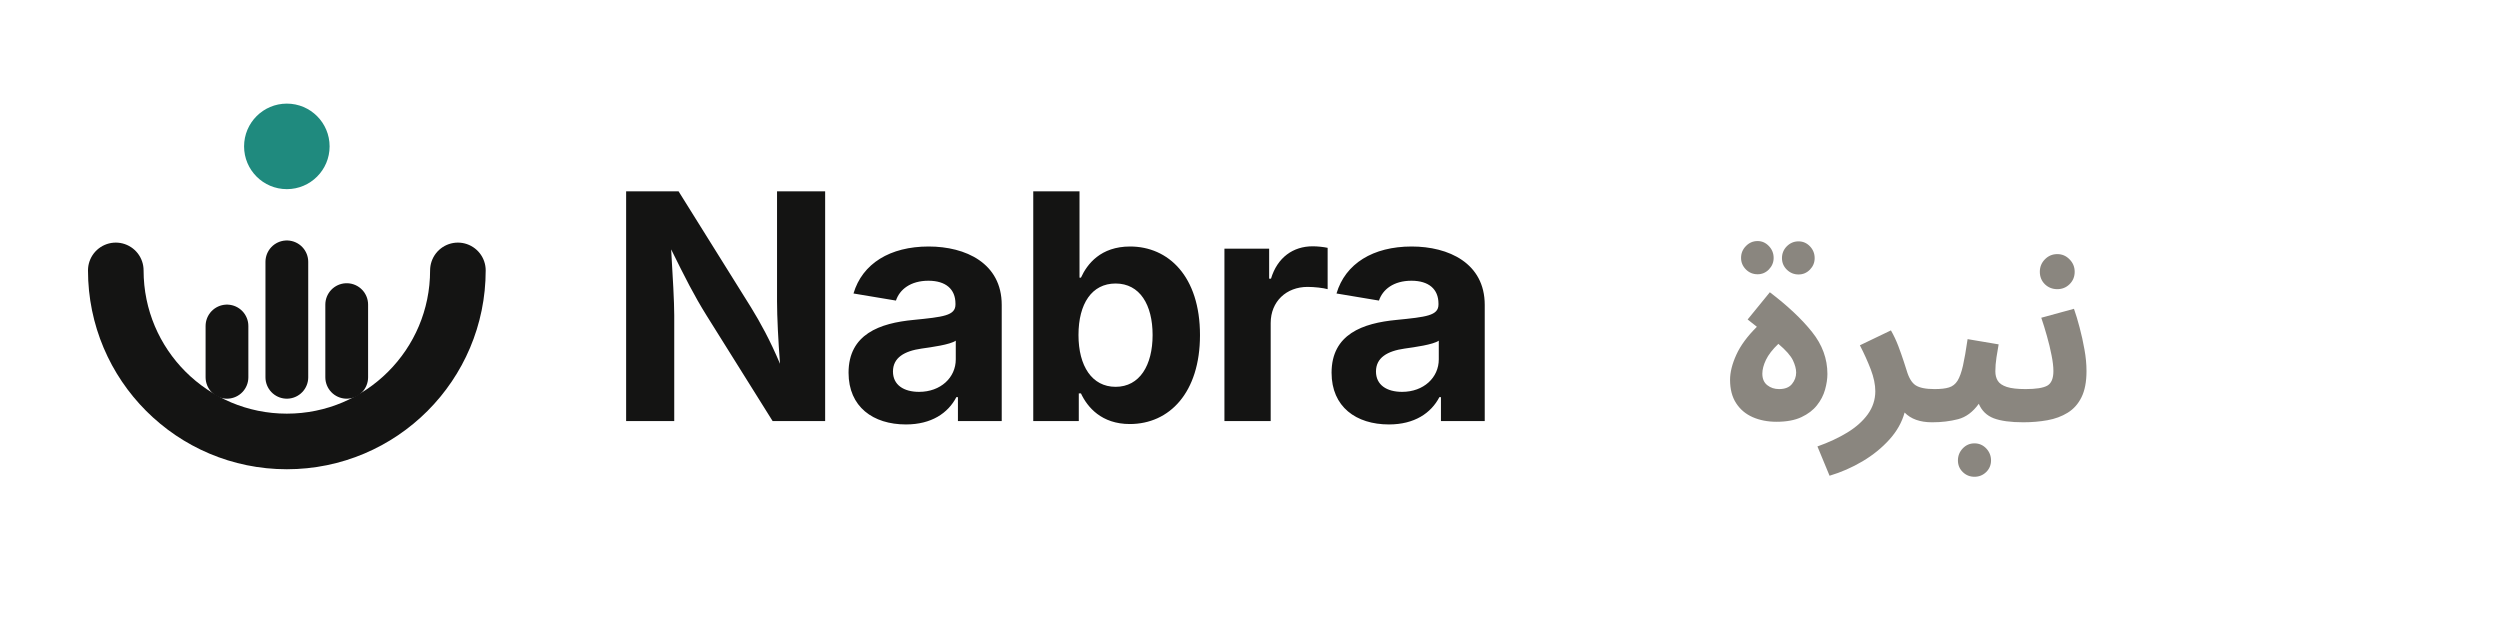
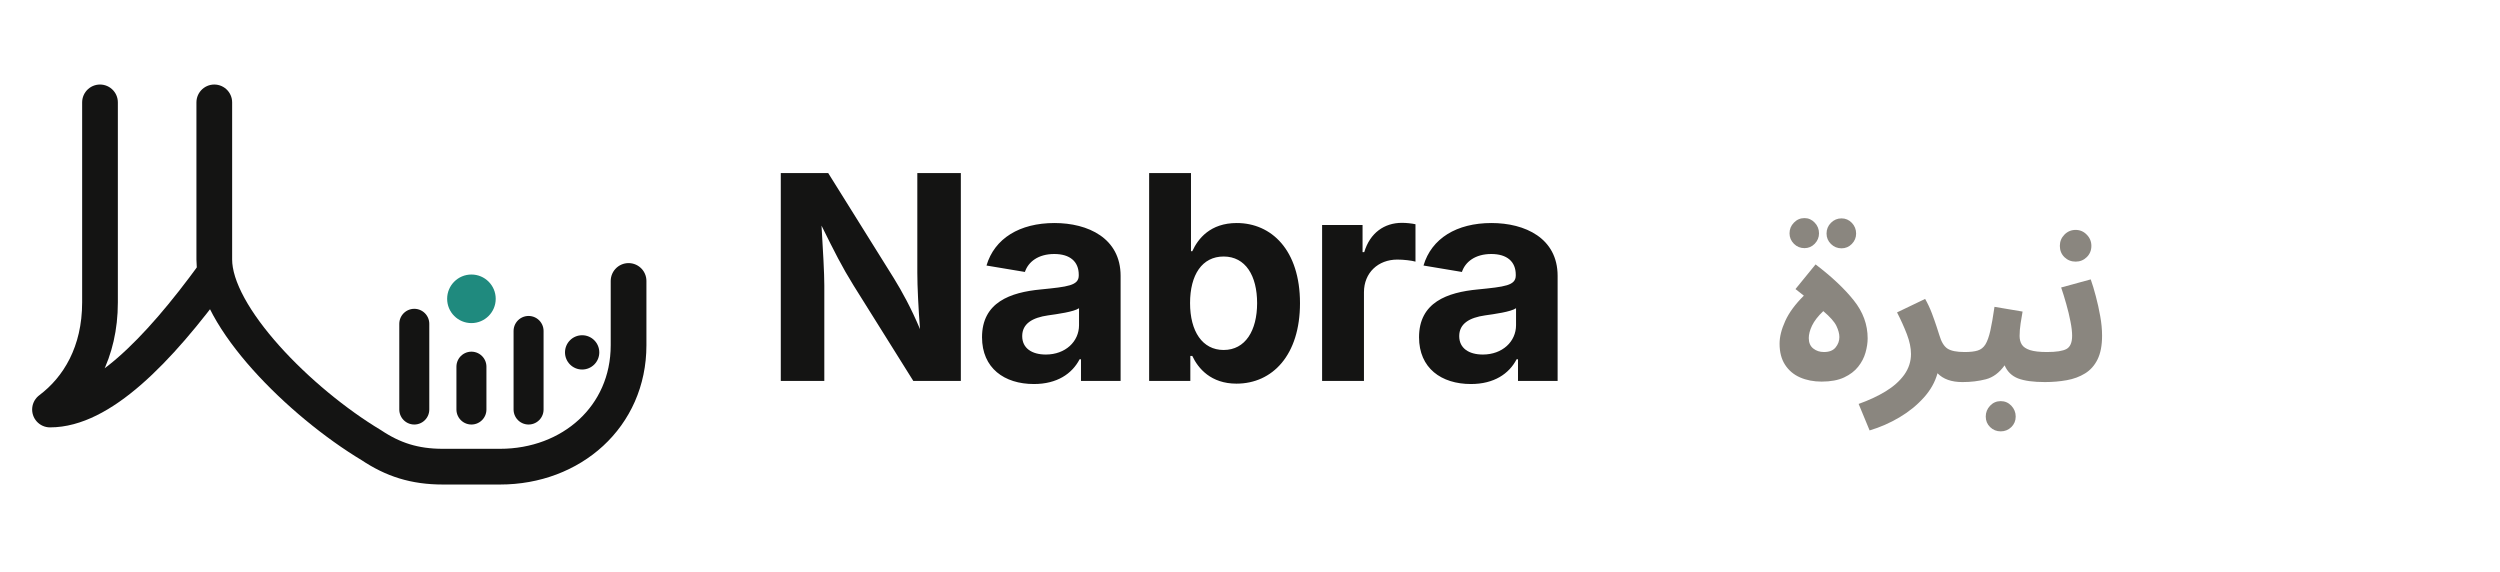
- <svg xmlns="http://www.w3.org/2000/svg" viewBox="0 0 380 96" role="img" aria-label="Nabra · نبرة">
-   <g transform="translate(2 6) scale(1.3)">
-     <g fill="none" stroke="#141413" stroke-linecap="round">
-       <path d="M12 27a20 20 0 0 0 40 0" stroke-width="6.5" />
-       <path d="M25 33.5v6M32 26v13.5M39 31v8.5" stroke-width="5" />
+ <svg xmlns="http://www.w3.org/2000/svg" viewBox="0 0 420 96" role="img" aria-label="Nabra · نبرة">
+   <g transform="translate(0 10) scale(1.2)">
+     <g fill="none" stroke="#141413" stroke-width="5" stroke-linecap="round" stroke-linejoin="round">
+       <path d="M14 6 V34 C14 41 11 46 7 49 C14 49 22 41 30 30" />
+       <path d="M30 6 V28 C30 36 42 48 52 54 C55 56 58 57 62 57 H70 C80 57 88 50 88 40 V31" />
    </g>
-     <circle cx="32" cy="12.5" r="5" fill="#1F8A7E" />
+     <g stroke="#141413" stroke-width="4.2" stroke-linecap="round">
+       <path d="M58 37 V49 M66 43 V49 M74 38 V49" />
+     </g>
+     <circle cx="66" cy="33.5" r="3.4" fill="#1F8A7E" />
+     <circle cx="81.5" cy="41" r="2.4" fill="#141413" />
  </g>
-   <text x="92" y="64" font-family="'Segoe UI Variable Display','Segoe UI',Inter,Helvetica,Arial,sans-serif" font-size="48" font-weight="650" letter-spacing="-1.2" fill="#141413">Nabra</text>
-   <text x="262" y="64" font-family="'Segoe UI','Noto Sans Arabic',Tahoma,Arial,sans-serif" font-size="36" font-weight="600" fill="#8A867F">نبرة</text>
+   <text x="128" y="64" font-family="'Segoe UI Variable Display','Segoe UI',Inter,Helvetica,Arial,sans-serif" font-size="48" font-weight="650" letter-spacing="-1.2" fill="#141413">Nabra</text>
+   <text x="298" y="64" font-family="'Segoe UI','Noto Sans Arabic',Tahoma,Arial,sans-serif" font-size="36" font-weight="600" fill="#8A867F">نبرة</text>
</svg>
